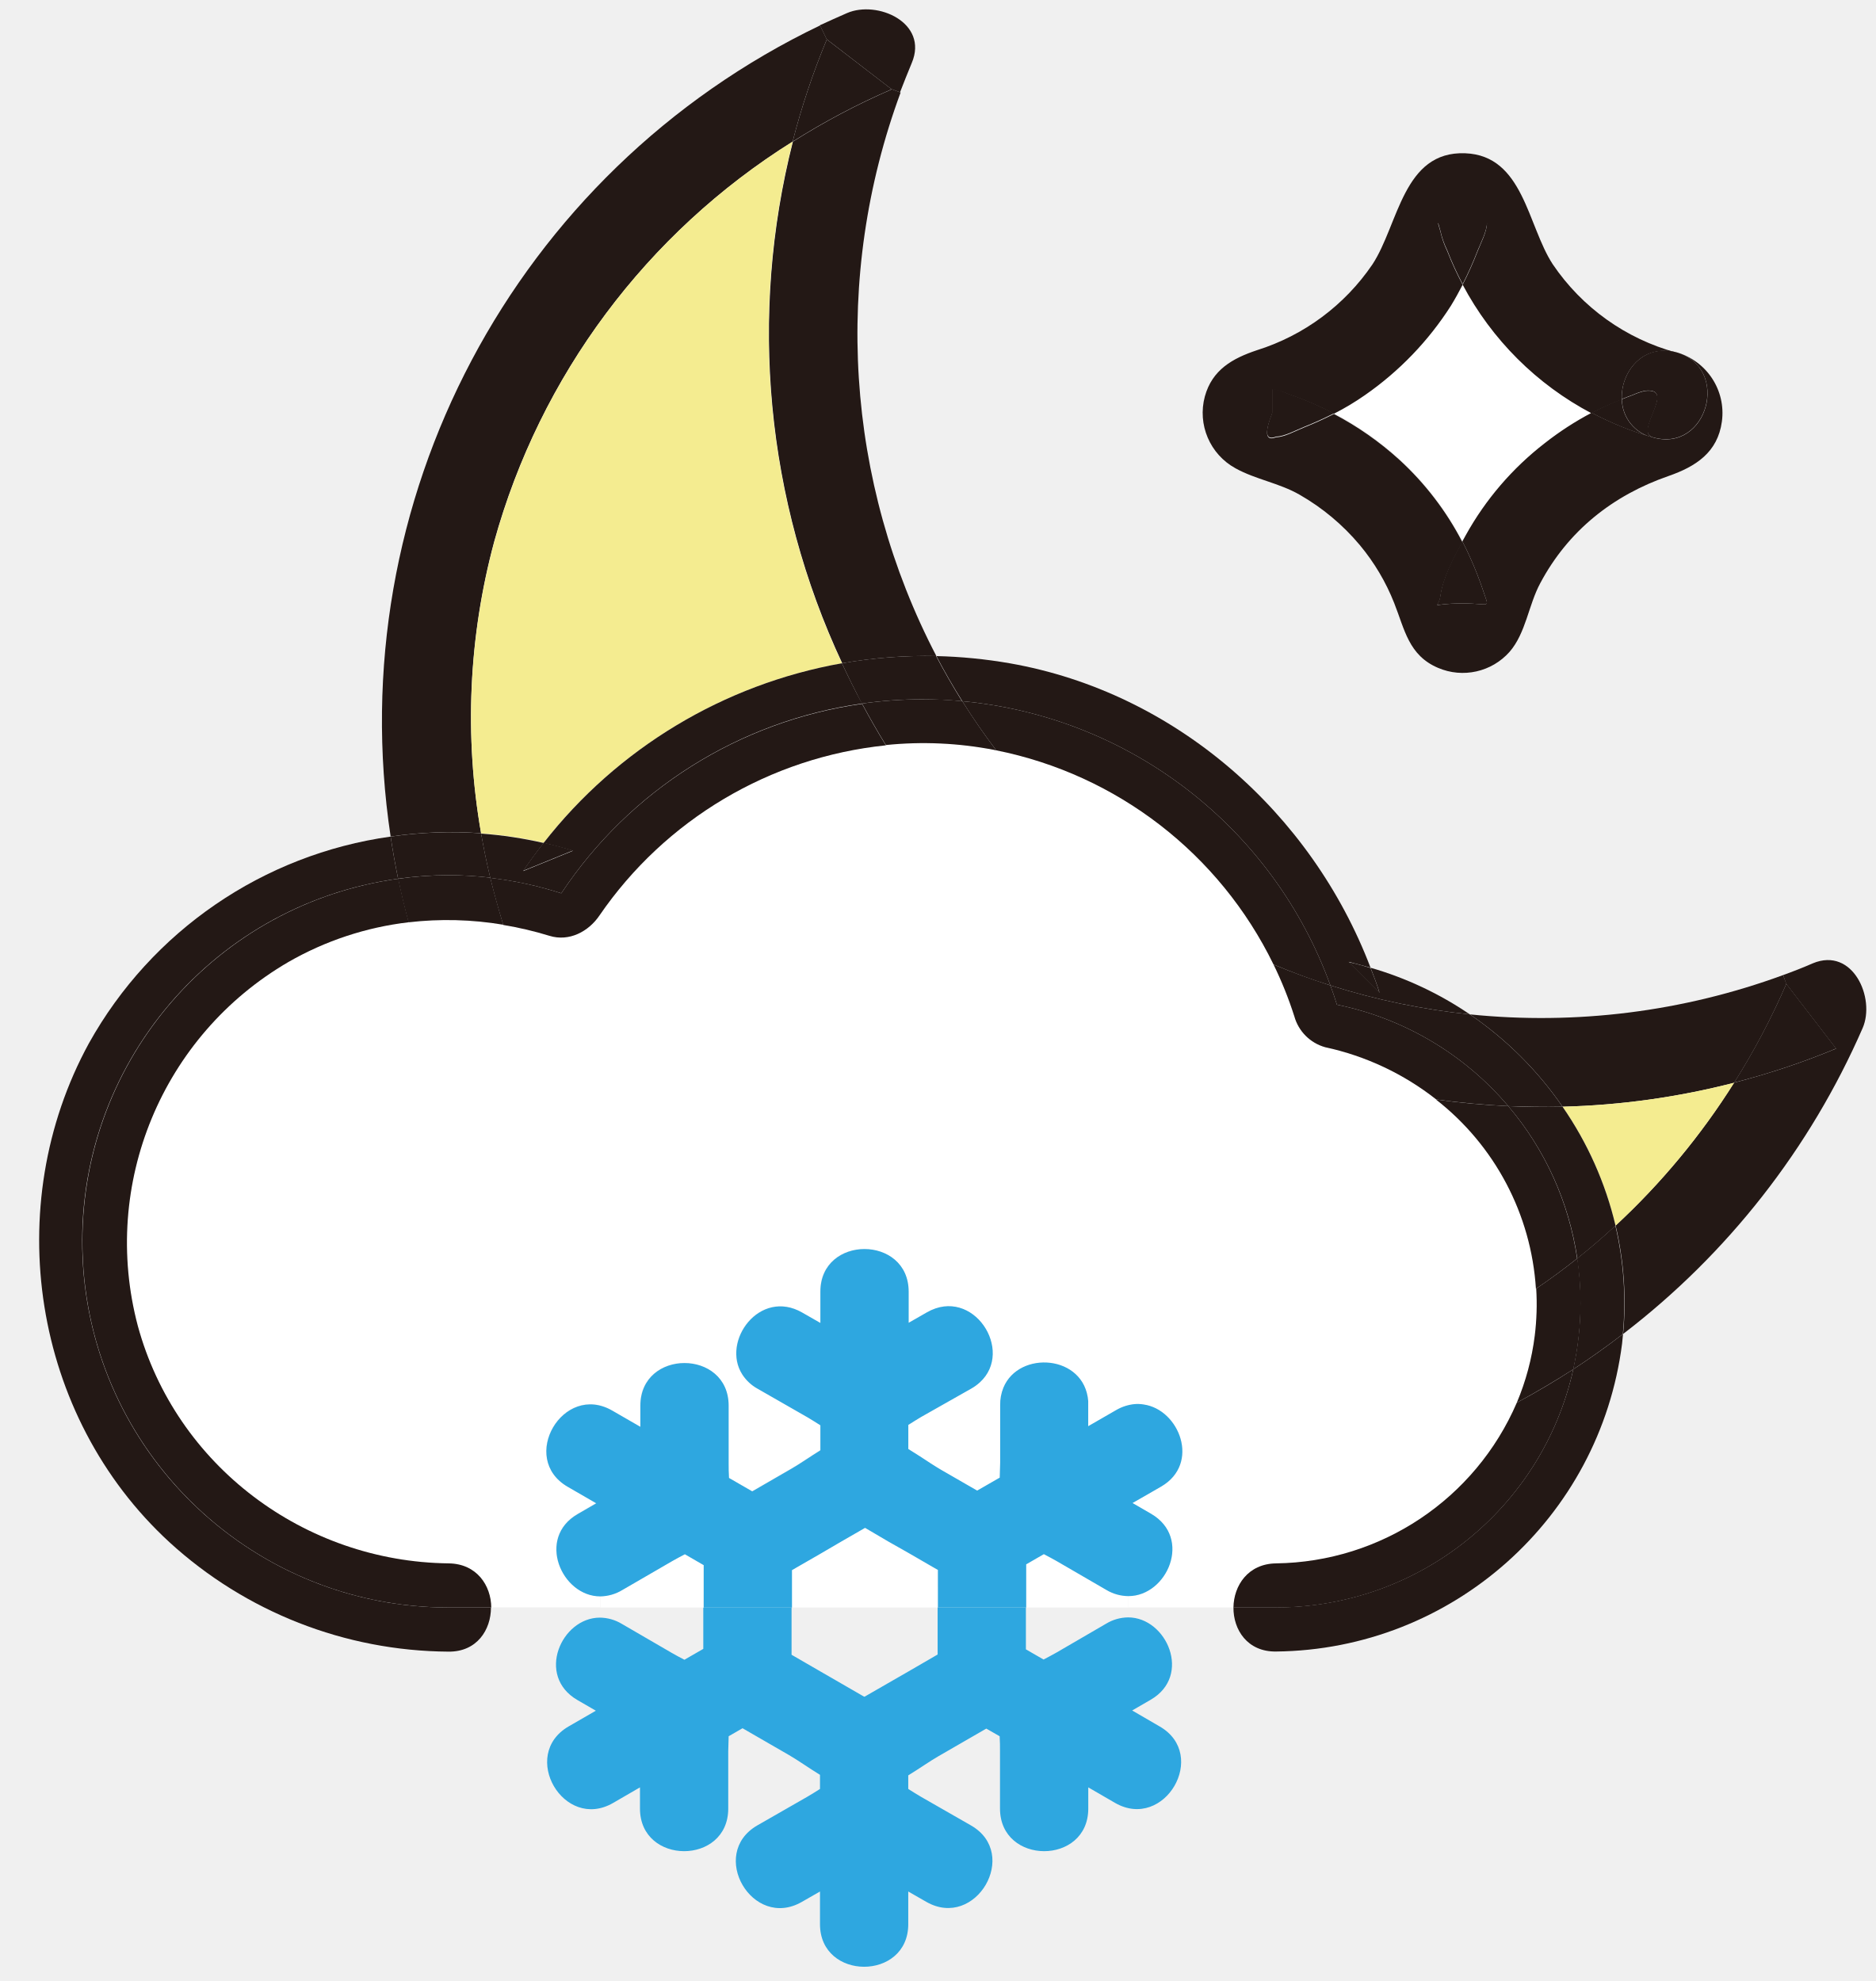
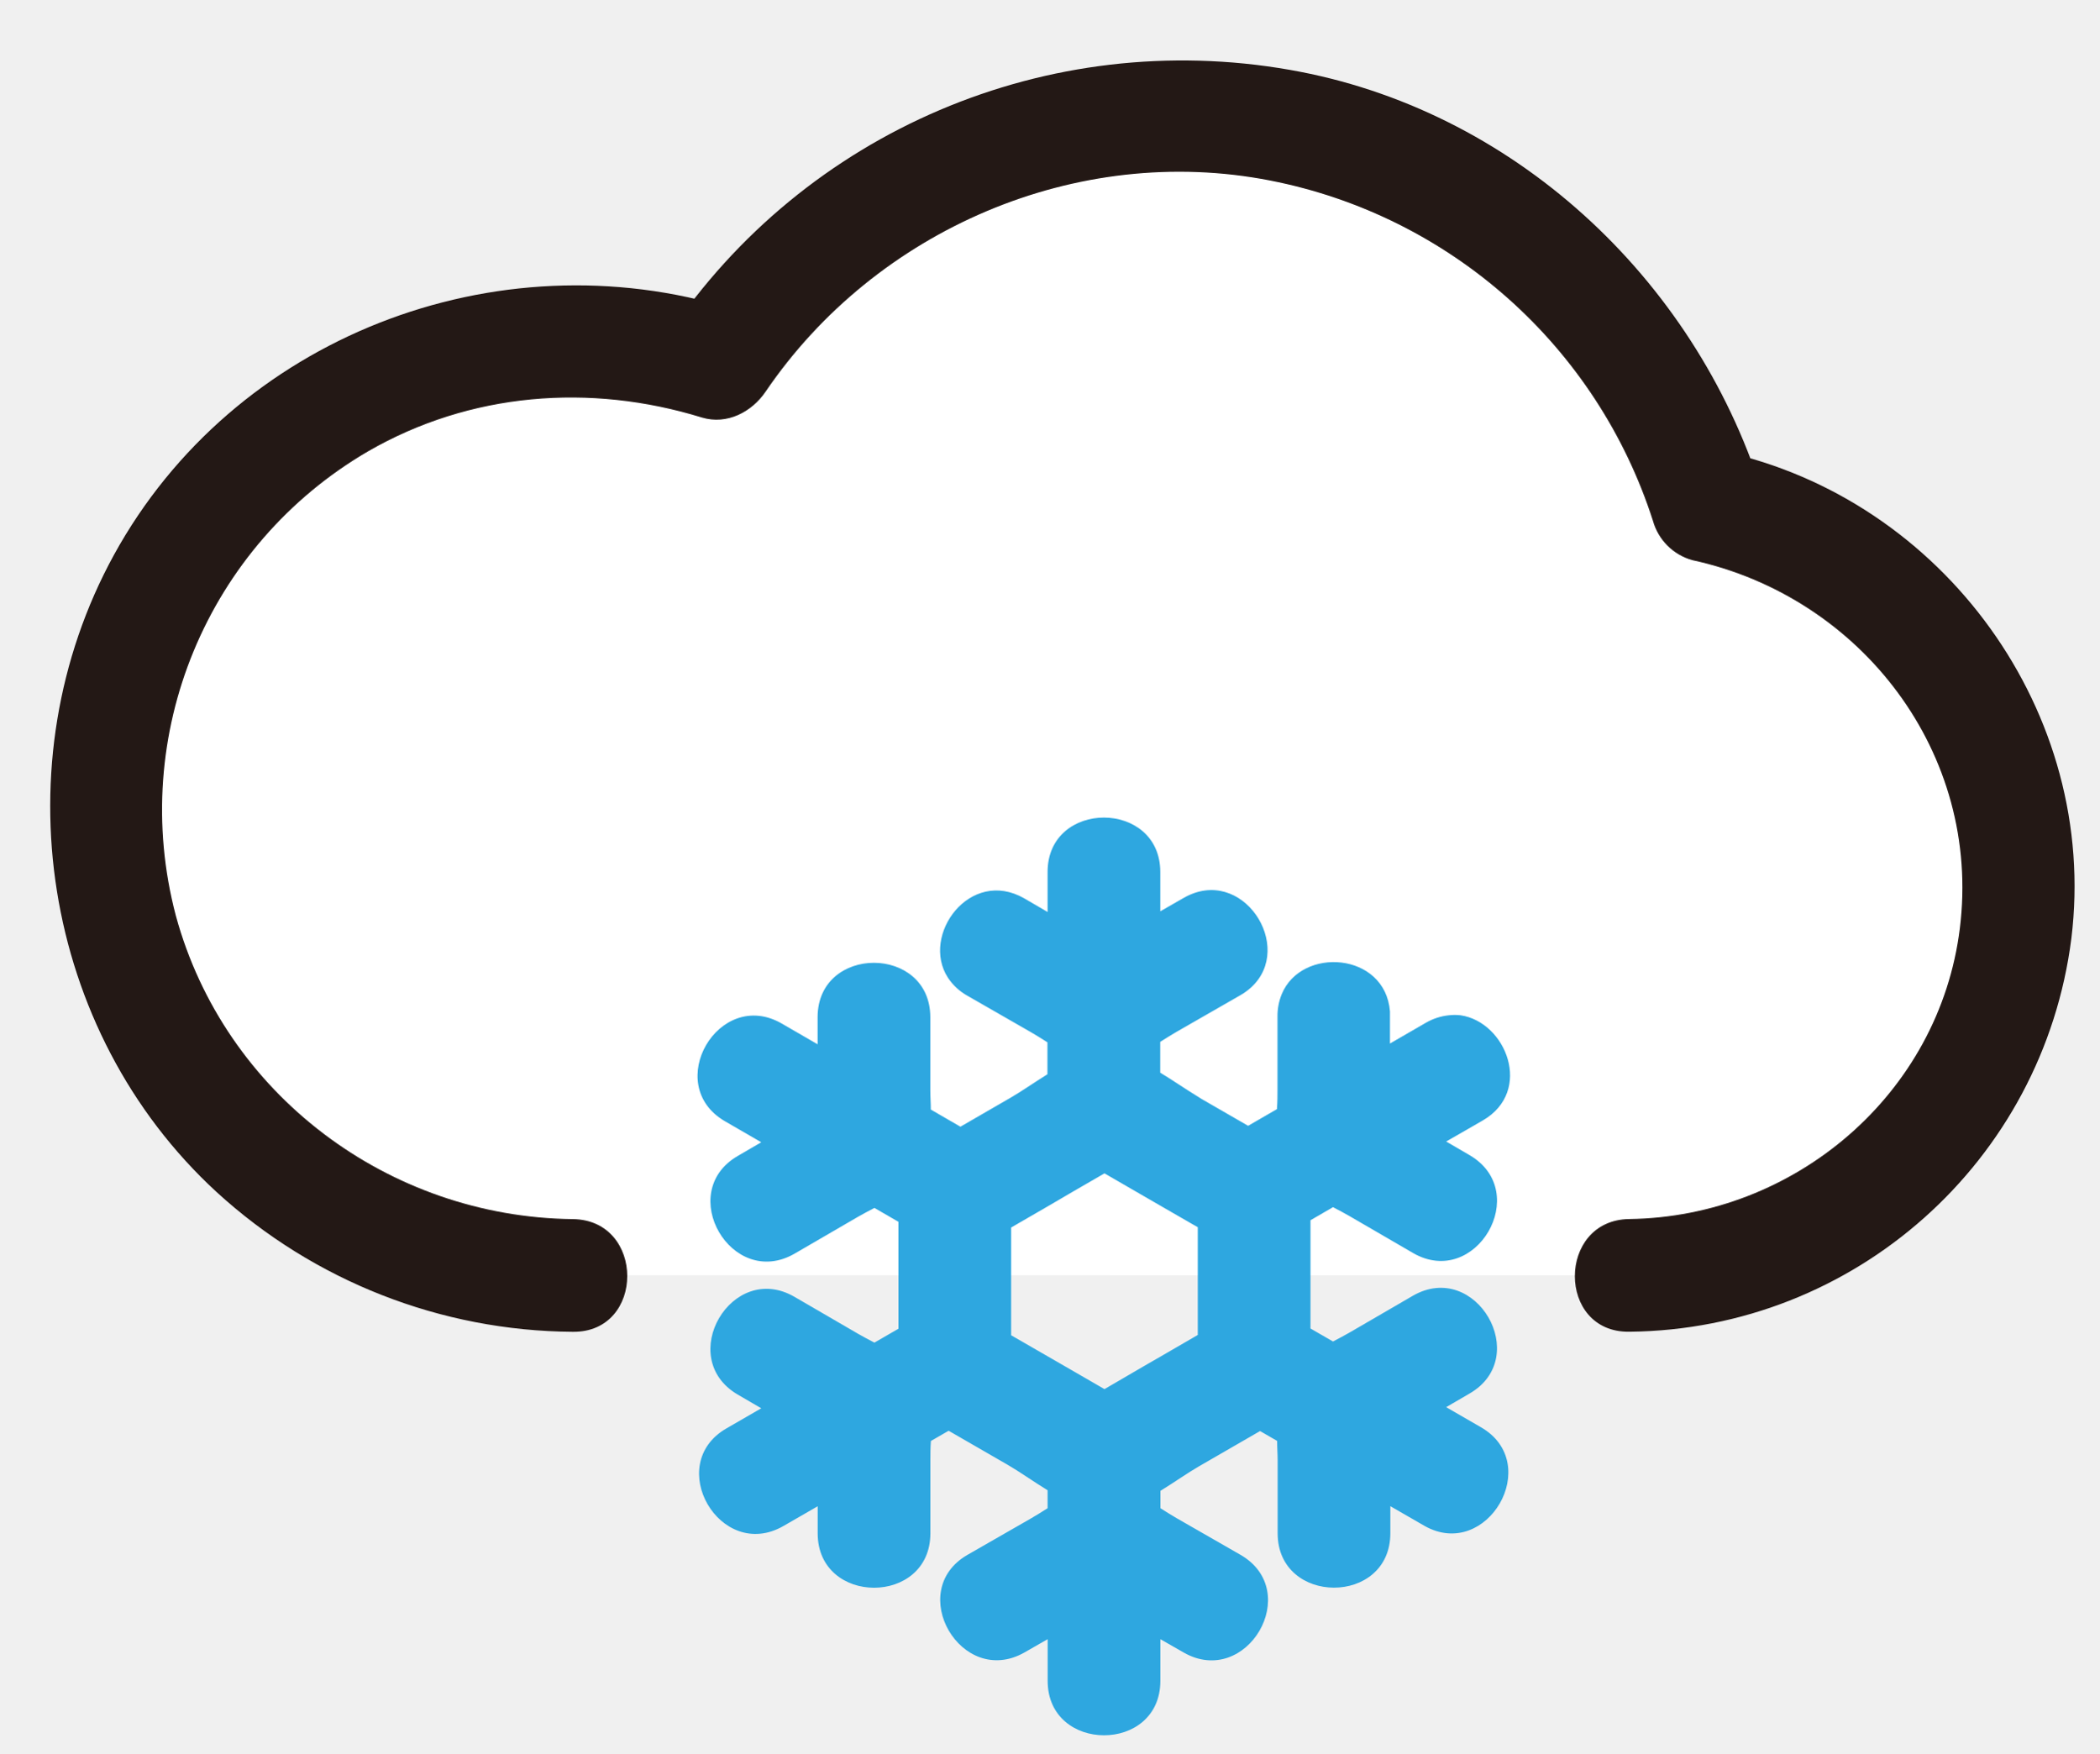
- <svg xmlns="http://www.w3.org/2000/svg" viewBox="88 82.17 318.72 336.7">
+ <svg xmlns="http://www.w3.org/2000/svg" viewBox="108.67 126.934 279.39 233.396">
  <defs>
-     <style>.cls-1{fill:#fff;}.cls-2{fill:#231815;}.cls-3{fill:#f4ec90;}.cls-4{fill:#2ea7e0;}</style>
+     <style>.cls-1{fill:#fff;}.cls-2{fill:#231815;}.cls-3{fill:#2ea7e0;}</style>
  </defs>
  <g data-name="图层 1" id="图层_1">
-     <path class="cls-1" d="M336.56,130.45c-.62,1.22-1.28,2.42-2,3.58a53.72,53.72,0,0,1-14.6,15.19,44.46,44.46,0,0,1-5.27,3.16,53.31,53.31,0,0,1,11.13,7.79,50.35,50.35,0,0,1,10.71,14l.59-1.07a51.17,51.17,0,0,1,13.39-15.6,51.88,51.88,0,0,1,8-5.19A52.51,52.51,0,0,1,336.56,130.45Z" />
-     <path class="cls-2" d="M367.51,148.62a10.41,10.41,0,0,0-2,.68c-.64.23-1.27.48-1.9.73a6.79,6.79,0,0,0,5.3,6.51C365.56,155.63,373.1,147.95,367.51,148.62Z" />
-     <path class="cls-2" d="M363.59,150c-1.07.42-2.13.87-3.18,1.35-.66.3-1.29.63-1.92,1a54.2,54.2,0,0,0,10.4,4.2A6.79,6.79,0,0,1,363.59,150Z" />
-     <path class="cls-2" d="M363.59,150c.63-.25,1.26-.5,1.9-.73a10.41,10.41,0,0,1,2-.68c5.59-.67-2,7,1.38,7.91,9.3,2.66,13.27-11.81,4-14.46C367.12,140.51,363.4,145.44,363.59,150Z" />
-     <path class="cls-2" d="M340.68,120h-8.31l.39,1.38a15.26,15.26,0,0,0,1.18,3.36,53.92,53.92,0,0,0,2.61,5.71,61.86,61.86,0,0,0,2.55-5.71C339.6,123.49,340.69,121.43,340.68,120Z" />
-     <path class="cls-2" d="M304.17,148.22v4.15q-2,5.08.69,4c1.37,0,3.4-1.11,4.7-1.63,1.74-.7,3.44-1.46,5.1-2.32a54.23,54.23,0,0,0-7.76-3.33A10.83,10.83,0,0,0,304.17,148.22Z" />
-     <path class="cls-2" d="M228.5,88.87a127.93,127.93,0,0,0-5.81,17.37,122.38,122.38,0,0,1,16.83-8.9Z" />
-     <path class="cls-1" d="M276,352.4a7.38,7.38,0,0,0,3.74,1.07v1.92H262.37v-7.34c1-.58,2-1.16,3-1.73.76.4,1.5.79,2.18,1.18Z" />
-     <path class="cls-1" d="M247.37,353.85v1.54H222.53V349l.74-.43,4.08-2.35,3.42-2,4.08-2.35.1-.06L239,344.2l3.32,1.92,4.18,2.42.84.48Z" />
-     <path class="cls-1" d="M207.53,355.39H190v-1.91a7.4,7.4,0,0,0,3.75-1.08l8.45-4.9c.65-.38,1.4-.77,2.18-1.18l3.2,1.85Z" />
-     <path class="cls-1" d="M304.41,246.1a65.19,65.19,0,0,1,3.54,8.82,7.54,7.54,0,0,0,5.24,5.24A46.29,46.29,0,0,1,332.06,269a44.35,44.35,0,0,1,17,32.18,43.61,43.61,0,0,1-.25,8,43,43,0,0,1-3.05,11.39,45.18,45.18,0,0,1-40.91,27.31c-4.78.07-7.19,3.78-7.24,7.5H279.74v-1.92c6.58,0,10.91-9.91,3.83-14l-3.14-1.82,3-1.72,1.87-1.08c6.75-3.9,3.12-13.11-3-13.95a6.16,6.16,0,0,0-1.55,0,7.7,7.7,0,0,0-3.07,1l-4.77,2.75c0-1.19,0-2.39,0-3.59,0-.24,0-.46,0-.68-.63-7.9-11.78-8.67-14.41-2.28a7.59,7.59,0,0,0-.55,3q0,4.88,0,9.77c0,.74,0,1.56-.07,2.42v.1L254,335.54,247.84,332c-1-.61-2.24-1.41-3.51-2.24-.64-.43-1.31-.85-2-1.26v-4.1c.76-.48,1.5-.95,2.18-1.35l8.48-4.86a8.06,8.06,0,0,0,1.45-1.05c5.91-5.39-1.18-16.4-9-11.9L242.35,307v-5.32c0-9.65-15-9.67-15,0V307l-3.09-1.77c-7.22-4.14-13.82,4.89-10.16,10.55a7.28,7.28,0,0,0,2.59,2.4l8.48,4.86c.68.4,1.41.86,2.18,1.35v4.25c-1.77,1.1-3.45,2.28-4.87,3.1l-6.71,3.88-3.95-2.28c0-.88-.06-1.73-.06-2.51q0-4.89,0-9.77c0-9.66-15-9.67-15,0,0,1.2,0,2.4,0,3.59L192,321.88c-8.37-4.84-15.94,8.12-7.57,12.95l4.84,2.8-3.14,1.82c-7.07,4.1-2.74,14,3.82,14v1.91H171.43c0-3.72-2.44-7.44-7.24-7.5-24.5-.27-46.36-16.59-52.83-40.4A55.21,55.21,0,0,1,137,245.68a53.49,53.49,0,0,1,20.47-6.76,57.21,57.21,0,0,1,16.1.41,60.13,60.13,0,0,1,7.86,1.85c3.34,1,6.63-.73,8.47-3.44a67.39,67.39,0,0,1,48.69-28.94,63,63,0,0,1,18.46.84c.1,0,.19,0,.29.06A67.07,67.07,0,0,1,304.41,246.1Z" />
-     <path class="cls-2" d="M400,260.4q-4.23-5.52-8.47-11L391,247.9c1.69-.61,3.38-1.27,5.05-2,6.81-2.84,10.67,5.93,8.47,11a131.89,131.89,0,0,1-40.71,52,57.25,57.25,0,0,0-1.27-18.43,120.86,120.86,0,0,0,20.14-24.29A127.53,127.53,0,0,0,400,260.4Z" />
-     <path class="cls-2" d="M391.55,249.38q4.25,5.51,8.47,11a127.53,127.53,0,0,1-17.35,5.8A122.08,122.08,0,0,0,391.55,249.38Z" />
-     <path class="cls-2" d="M391,247.9l.56,1.48a122.08,122.08,0,0,1-8.88,16.82,129.79,129.79,0,0,1-29.15,4.07,60.56,60.56,0,0,0-15.75-15.69A119.29,119.29,0,0,0,391,247.9Z" />
-     <path class="cls-3" d="M362.53,290.49a59.53,59.53,0,0,0-9-20.22,129.79,129.79,0,0,0,29.15-4.07A120.86,120.86,0,0,1,362.53,290.49Z" />
-     <path class="cls-2" d="M355.35,314.9q4.33-2.82,8.45-6c-.06.54-.1,1.09-.16,1.63a59.91,59.91,0,0,1-58.8,52.34c-4.87.07-7.28-3.71-7.24-7.5h7.24A51.76,51.76,0,0,0,355.35,314.9Z" />
-     <path class="cls-2" d="M356,296.07q3.36-2.67,6.5-5.58a57.25,57.25,0,0,1,1.27,18.43q-4.11,3.15-8.45,6a52.15,52.15,0,0,0,1.24-11.26A51.2,51.2,0,0,0,356,296.07Z" />
-     <path class="cls-2" d="M362.53,290.49q-3.15,2.91-6.5,5.58a51.49,51.49,0,0,0-11.73-25.9c3.07.14,6.15.17,9.22.1A59.53,59.53,0,0,1,362.53,290.49Z" />
-     <path class="cls-2" d="M356.59,303.64a52.15,52.15,0,0,1-1.24,11.26q-4.68,3-9.6,5.68a43,43,0,0,0,3.05-11.39,43.61,43.61,0,0,0,.25-8q3.58-2.44,7-5.15A51.2,51.2,0,0,1,356.59,303.64Z" />
-     <path class="cls-2" d="M345.75,320.58q4.92-2.64,9.6-5.68a51.76,51.76,0,0,1-50.51,40.49H297.6c.05-3.72,2.46-7.43,7.24-7.5A45.18,45.18,0,0,0,345.75,320.58Z" />
-     <path class="cls-2" d="M344.3,270.17A51.49,51.49,0,0,1,356,296.07q-3.39,2.7-7,5.15a44.35,44.35,0,0,0-17-32.18Q338.15,269.9,344.3,270.17Z" />
-     <path class="cls-2" d="M337.77,254.58a60.56,60.56,0,0,1,15.75,15.69c-3.07.07-6.15,0-9.22-.1a51.76,51.76,0,0,0-29.12-17.24c-.34-1.11-.71-2.2-1.11-3.28A118.31,118.31,0,0,0,337.77,254.58Z" />
-     <path class="cls-2" d="M336.53,184.73c4.85,0,4.52,1,3.54-2.06a60.49,60.49,0,0,0-2.26-5.77c-.4-.92-.85-1.82-1.31-2.72l.59-1.07a51.08,51.08,0,0,1,13.39-15.6,52.13,52.13,0,0,1,8-5.19,54.49,54.49,0,0,0,10.41,4.2c9.29,2.67,13.26-11.8,4-14.46a10.71,10.71,0,0,1,7.71,11.75c-.71,5.27-4.46,7.66-9.08,9.27-9.45,3.28-17.06,9.31-21.79,18.22-2,3.71-2.43,8.45-5.21,11.66a10.64,10.64,0,0,1-12.16,2.72c-5-2.13-5.66-6.52-7.44-11a36,36,0,0,0-5.86-9.88,37.92,37.92,0,0,0-10.21-8.54c-3.48-2-7.46-2.59-10.91-4.5a10.74,10.74,0,0,1-5.2-12.21c1.25-4.54,4.71-6.47,8.83-7.85a37.2,37.2,0,0,0,19.66-14.61c4.45-6.8,5.18-19.28,15.76-18.87,9.9.39,10.56,12.28,14.87,18.87a37.06,37.06,0,0,0,21,15c-5.76-1.55-9.48,3.37-9.28,8-1.07.42-2.14.87-3.18,1.34-.66.3-1.29.63-1.93,1a52.53,52.53,0,0,1-21.92-21.87,62.06,62.06,0,0,0,2.55-5.71c.49-1.26,1.58-3.32,1.57-4.73h-8.31c.13.46.27.92.4,1.38a15.49,15.49,0,0,0,1.17,3.35,53.73,53.73,0,0,0,2.62,5.71c-.63,1.22-1.29,2.42-2,3.58a53.66,53.66,0,0,1-14.61,15.19,44,44,0,0,1-5.27,3.16,53.8,53.8,0,0,0-7.76-3.33,10.45,10.45,0,0,0-2.74-.83v4.15q-2,5.08.69,4c1.38,0,3.4-1.12,4.71-1.64,1.73-.69,3.44-1.46,5.1-2.31a53.32,53.32,0,0,1,11.13,7.79,50.41,50.41,0,0,1,10.71,14c-1.54,2.8-3.32,6.16-3.73,9.17C332.42,185.88,330.63,184.73,336.53,184.73Z" />
-     <path class="cls-2" d="M340.07,182.67c1,3.07,1.31,2.06-3.54,2.06-5.9,0-4.11,1.15-3.76-1.38.41-3,2.19-6.37,3.73-9.17.46.9.91,1.8,1.31,2.72A60.49,60.49,0,0,1,340.07,182.67Z" />
-     <path class="cls-2" d="M315.18,252.93a51.76,51.76,0,0,1,29.12,17.24q-6.15-.29-12.24-1.13a46.29,46.29,0,0,0-18.87-8.88,7.54,7.54,0,0,1-5.24-5.24,65.19,65.19,0,0,0-3.54-8.82c3.17,1.33,6.4,2.51,9.66,3.55C314.47,250.73,314.84,251.82,315.18,252.93Z" />
-     <path class="cls-2" d="M322.42,250.94l-5.24-5.24c1.26.27,2.5.6,3.72,1C321.44,248.06,322,249.49,322.42,250.94Z" />
-     <path class="cls-2" d="M320.9,246.65a58.81,58.81,0,0,1,16.87,7.93,118.31,118.31,0,0,1-23.7-4.93,73.73,73.73,0,0,0-62.54-48.3q-2.36-3.76-4.41-7.67a84.38,84.38,0,0,1,12.49,1.23c28.13,4.95,51.25,25.4,61.29,51.74-1.22-.35-2.46-.68-3.72-1l5.24,5.24C322,249.49,321.44,248.06,320.9,246.65Z" />
-     <path class="cls-2" d="M314.07,249.65c-3.26-1-6.49-2.22-9.66-3.55a67.07,67.07,0,0,0-47.12-36.4c-2.05-2.72-4-5.5-5.76-8.35A73.73,73.73,0,0,1,314.07,249.65Z" />
-     <path class="cls-4" d="M282.32,320.88c6.07.84,9.7,10.05,3,13.95l-1.87,1.08-3,1.72,3.14,1.82c7.08,4.11,2.75,14-3.83,14A7.38,7.38,0,0,1,276,352.4l-8.44-4.9c-.68-.39-1.42-.78-2.18-1.18-1,.57-2,1.15-3,1.73v7.34h-15V349l-.84-.48-4.18-2.42L239,344.2,235,341.85l-.1.06-4.08,2.35-3.42,2-4.08,2.35-.74.43v6.37h-15v-7.22l-3.2-1.85c-.78.41-1.53.8-2.18,1.18l-8.45,4.9a7.4,7.4,0,0,1-3.75,1.08c-6.56,0-10.89-9.93-3.82-14l3.14-1.82-4.84-2.8c-8.37-4.83-.8-17.79,7.57-12.95l4.77,2.75c0-1.19,0-2.39,0-3.59,0-9.67,15-9.66,15,0q0,4.88,0,9.77c0,.78,0,1.63.06,2.51l3.95,2.28,6.71-3.88c1.42-.82,3.1-2,4.87-3.1v-4.25c-.77-.49-1.5-.95-2.18-1.35l-8.48-4.86a7.28,7.28,0,0,1-2.59-2.4c-3.66-5.66,2.94-14.69,10.16-10.55l3.09,1.77v-5.32c0-9.67,15-9.65,15,0V307l3.09-1.77c7.84-4.5,14.93,6.51,9,11.9a8.06,8.06,0,0,1-1.45,1.05L244.53,323c-.68.4-1.42.87-2.18,1.35v4.1c.67.41,1.34.83,2,1.26,1.27.83,2.46,1.63,3.51,2.24l6.19,3.57,3.84-2.21v-.1c0-.86.07-1.68.07-2.42q0-4.89,0-9.77a7.59,7.59,0,0,1,.55-3c2.63-6.39,13.78-5.62,14.41,2.28,0,.22,0,.44,0,.68,0,1.2,0,2.4,0,3.59l4.77-2.75a7.7,7.7,0,0,1,3.07-1A6.16,6.16,0,0,1,282.32,320.88Z" />
-     <path class="cls-4" d="M285.07,375.61c8.37,4.83.81,17.79-7.57,13l-4.57-2.65c0,1.2,0,2.4,0,3.6,0,9.67-15,9.65-15,0,0-3.26,0-6.51,0-9.77,0-.79,0-1.64-.06-2.52l-2.27-1.3-8.19,4.73c-1.47.85-3.22,2.09-5.07,3.22v2.31c.77.48,1.5.95,2.18,1.34l8.48,4.86c8.38,4.81.81,17.77-7.57,13l-3.09-1.77v5.55c0,9.66-15,9.65-15,0v-5.55l-3.09,1.77c-8.39,4.81-15.94-8.15-7.57-13l8.48-4.86c.68-.39,1.42-.86,2.18-1.34v-2.4c-1.94-1.19-3.77-2.5-5.3-3.38l-7.86-4.54-2.36,1.36c0,.9-.07,1.75-.07,2.52,0,3.26,0,6.51,0,9.77,0,9.67-15,9.65-15,0,0-1.2,0-2.4,0-3.6l-4.57,2.65c-8.38,4.84-15.93-8.13-7.57-13l4.64-2.68-3.14-1.82c-7.07-4.11-2.74-14,3.83-14a7.35,7.35,0,0,1,3.74,1.07l8.45,4.91c.67.39,1.41.78,2.17,1.18l3.21-1.85v-7h15v8l4.82,2.79,1.84,1.06,5.66,3.27.1,0,5.66-3.26,1.74-1,5-2.9v-8h15v7.12l3,1.73c.78-.41,1.53-.8,2.19-1.18l8.44-4.91a7.35,7.35,0,0,1,3.74-1.07c6.57,0,10.9,9.92,3.83,14l-3.14,1.82Z" />
-     <path class="cls-2" d="M251.53,201.35c1.78,2.85,3.71,5.63,5.76,8.35-.1,0-.19,0-.29-.06a63,63,0,0,0-18.46-.84c-1.43-2.31-2.77-4.67-4.05-7.05a74.12,74.12,0,0,1,10.27-.72Q248.18,201,251.53,201.35Z" />
-     <path class="cls-2" d="M231.07,194.9a82.4,82.4,0,0,1,16-1.22q2.06,3.9,4.41,7.67-3.35-.32-6.77-.32a74.12,74.12,0,0,0-10.27.72C233.28,199.5,232.14,197.21,231.07,194.9Z" />
-     <path class="cls-2" d="M247.12,193.68a82.4,82.4,0,0,0-16,1.22,132.43,132.43,0,0,1-8.38-88.66,122.7,122.7,0,0,1,16.83-8.9l1.47.55A118.43,118.43,0,0,0,247.12,193.68Z" />
-     <path class="cls-2" d="M231.94,84.39c5.14-2.22,13.88,1.63,11,8.47-.7,1.67-1.35,3.34-2,5l-1.47-.55-11-8.47-1.14-2.38C228.87,85.75,230.4,85.06,231.94,84.39Z" />
-     <path class="cls-2" d="M183.38,234a73.69,73.69,0,0,1,51.11-32.2c1.28,2.38,2.62,4.74,4.05,7.05a67.39,67.39,0,0,0-48.69,28.94c-1.84,2.71-5.13,4.47-8.47,3.44a60.13,60.13,0,0,0-7.86-1.85q-1.24-4-2.21-8A62,62,0,0,1,183.38,234Z" />
-     <path class="cls-2" d="M227.36,86.49l1.14,2.38a126.92,126.92,0,0,0-5.81,17.37,117,117,0,0,0-50.72,68,114.59,114.59,0,0,0-2.22,49.55,71.7,71.7,0,0,0-15.37.56,131.17,131.17,0,0,1,73-137.87Z" />
-     <path class="cls-3" d="M222.69,106.24a132.43,132.43,0,0,0,8.38,88.66,82.66,82.66,0,0,0-50.68,30.5,70.48,70.48,0,0,0-10.64-1.6A114.59,114.59,0,0,1,172,174.25,117,117,0,0,1,222.69,106.24Z" />
-     <path class="cls-2" d="M185.37,226.72l-8.47,3.45c1.11-1.64,2.28-3.23,3.49-4.77C182.06,225.78,183.72,226.21,185.37,226.72Z" />
-     <path class="cls-2" d="M231.07,194.9c1.07,2.31,2.21,4.6,3.42,6.85A73.69,73.69,0,0,0,183.38,234a62,62,0,0,0-12.07-2.61q-.9-3.75-1.56-7.54a70.48,70.48,0,0,1,10.64,1.6c-1.21,1.54-2.38,3.13-3.49,4.77l8.47-3.45c-1.65-.51-3.31-.94-5-1.32A82.66,82.66,0,0,1,231.07,194.9Z" />
-     <path class="cls-2" d="M164.19,230.92a62,62,0,0,1,7.12.42q1,4,2.21,8a57.21,57.21,0,0,0-16.1-.41q-1-3.66-1.77-7.4A63.46,63.46,0,0,1,164.19,230.92Z" />
-     <path class="cls-2" d="M169.75,223.8q.66,3.79,1.56,7.54a62,62,0,0,0-7.12-.42,63.46,63.46,0,0,0-8.54.6q-.73-3.56-1.27-7.16A71.7,71.7,0,0,1,169.75,223.8Z" />
-     <path class="cls-2" d="M102,293.16a62.25,62.25,0,0,1,53.69-61.64q.78,3.73,1.77,7.4A53.49,53.49,0,0,0,137,245.68a55.21,55.21,0,0,0-25.59,61.81c6.47,23.81,28.33,40.13,52.83,40.4,4.8.06,7.21,3.78,7.24,7.5h-7.24A62.23,62.23,0,0,1,102,293.16Z" />
-     <path class="cls-2" d="M154.38,224.36q.54,3.6,1.27,7.16a62.23,62.23,0,0,0,8.54,123.87h7.24c0,3.78-2.37,7.56-7.24,7.5a70.85,70.85,0,0,1-47.41-18.61C93.49,322.86,88,287.14,103.11,259.49A69.76,69.76,0,0,1,154.38,224.36Z" />
+     <path class="cls-1" d="M325.57,296.69a51.75,51.75,0,0,0,10.34-102.46,73.71,73.71,0,0,0-131.81-19,62.24,62.24,0,1,0-19.18,121.44" />
+     <path class="cls-2" d="M325.57,304.19a59.9,59.9,0,0,0,58.79-52.34c3.7-30-17-58.47-46.46-64.86l5.24,5.24c-9.07-28.39-33.17-50.81-62.81-56a82.4,82.4,0,0,0-82.71,35.25l8.47-3.45c-31.4-9.69-66.35,3.77-82.26,32.77-15.16,27.65-9.62,63.37,13.66,84.79a70.91,70.91,0,0,0,47.42,18.61c9.66.11,9.66-14.89,0-15-24.5-.27-46.36-16.6-52.84-40.4A55.22,55.22,0,0,1,157.67,187c13.58-7.83,29.54-9.09,44.43-4.49,3.34,1,6.63-.74,8.47-3.45,14.64-21.54,41.42-33.14,67.15-28.1a67.05,67.05,0,0,1,50.95,45.29,7.54,7.54,0,0,0,5.24,5.24c22.53,4.89,38.5,25.75,35.61,49-2.74,22.09-22,38.41-44,38.7-9.64.13-9.67,15.13,0,15Z" />
+     <path class="cls-3" d="M305.79,316.91l-4.64-2.68,3.14-1.83c8.34-4.85.8-17.82-7.57-13l-8.45,4.91c-.66.38-1.4.77-2.18,1.18l-3-1.73V289.35l3-1.74c.76.4,1.51.79,2.18,1.18l8.45,4.91c8.36,4.86,15.92-8.1,7.57-13l-3.14-1.83,3-1.72,1.87-1.08c6.75-3.9,3.12-13.11-2.95-14a6.53,6.53,0,0,0-1.56,0,7.66,7.66,0,0,0-3.07,1l-4.77,2.76q0-1.8,0-3.6c0-.23,0-.46,0-.68-.63-7.9-11.79-8.67-14.41-2.28a7.67,7.67,0,0,0-.56,3l0,9.77c0,.74,0,1.57-.07,2.42v.1l-3.84,2.22-6.19-3.57c-1-.61-2.24-1.41-3.51-2.24-.64-.42-1.31-.85-2-1.26v-4.1c.76-.48,1.5-.95,2.18-1.34l8.47-4.86a8.2,8.2,0,0,0,1.45-1.05c5.91-5.39-1.18-16.4-9-11.9l-3.09,1.77V243c0-9.65-15-9.67-15,0v5.32L245,246.51c-7.22-4.14-13.83,4.89-10.17,10.55a7.43,7.43,0,0,0,2.6,2.41l8.47,4.86c.68.39,1.42.86,2.18,1.34v4.25c-1.77,1.1-3.45,2.28-4.87,3.1l-6.71,3.88-3.94-2.28c0-.88-.07-1.73-.07-2.52l0-9.77c0-9.65-15-9.67-15,0q0,1.8,0,3.6l-4.77-2.76c-8.38-4.83-15.94,8.12-7.57,13l4.84,2.8-3.14,1.83c-8.34,4.85-.8,17.82,7.57,13l8.45-4.91c.66-.38,1.4-.77,2.18-1.18l3.2,1.85v14.23l-3.2,1.85c-.76-.4-1.51-.79-2.18-1.18l-8.45-4.91c-8.36-4.86-15.92,8.1-7.57,13l3.14,1.83-4.64,2.68c-8.36,4.83-.81,17.79,7.57,13l4.58-2.64q0,1.8,0,3.6c0,9.65,15,9.67,15,0l0-9.77c0-.77,0-1.63.07-2.52l2.36-1.36,7.87,4.54c1.53.88,3.36,2.19,5.3,3.38v2.39c-.76.48-1.5.95-2.18,1.34l-8.47,4.86c-8.37,4.8-.82,17.77,7.57,13l3.09-1.77v5.55c0,9.65,15,9.67,15,0v-5.55l3.09,1.77c8.39,4.81,16-8.14,7.57-13l-8.47-4.86c-.68-.39-1.42-.86-2.18-1.34v-2.31c1.85-1.14,3.6-2.38,5.07-3.23l8.19-4.73,2.27,1.31c0,.88.07,1.73.07,2.52l0,9.77c0,9.65,15,9.67,15,0q0-1.8,0-3.6l4.58,2.64C306.59,334.7,314.15,321.74,305.79,316.91Zm-50.12-5.08-.1-.06-5.66-3.27-1.84-1.06-4.82-2.78V290.32l.74-.43,4.08-2.36,3.42-2,4.08-2.36.1-.06,4.08,2.36,3.32,1.92,4.18,2.41.84.48v14.34l-5,2.9-1.74,1Z" />
  </g>
</svg>
